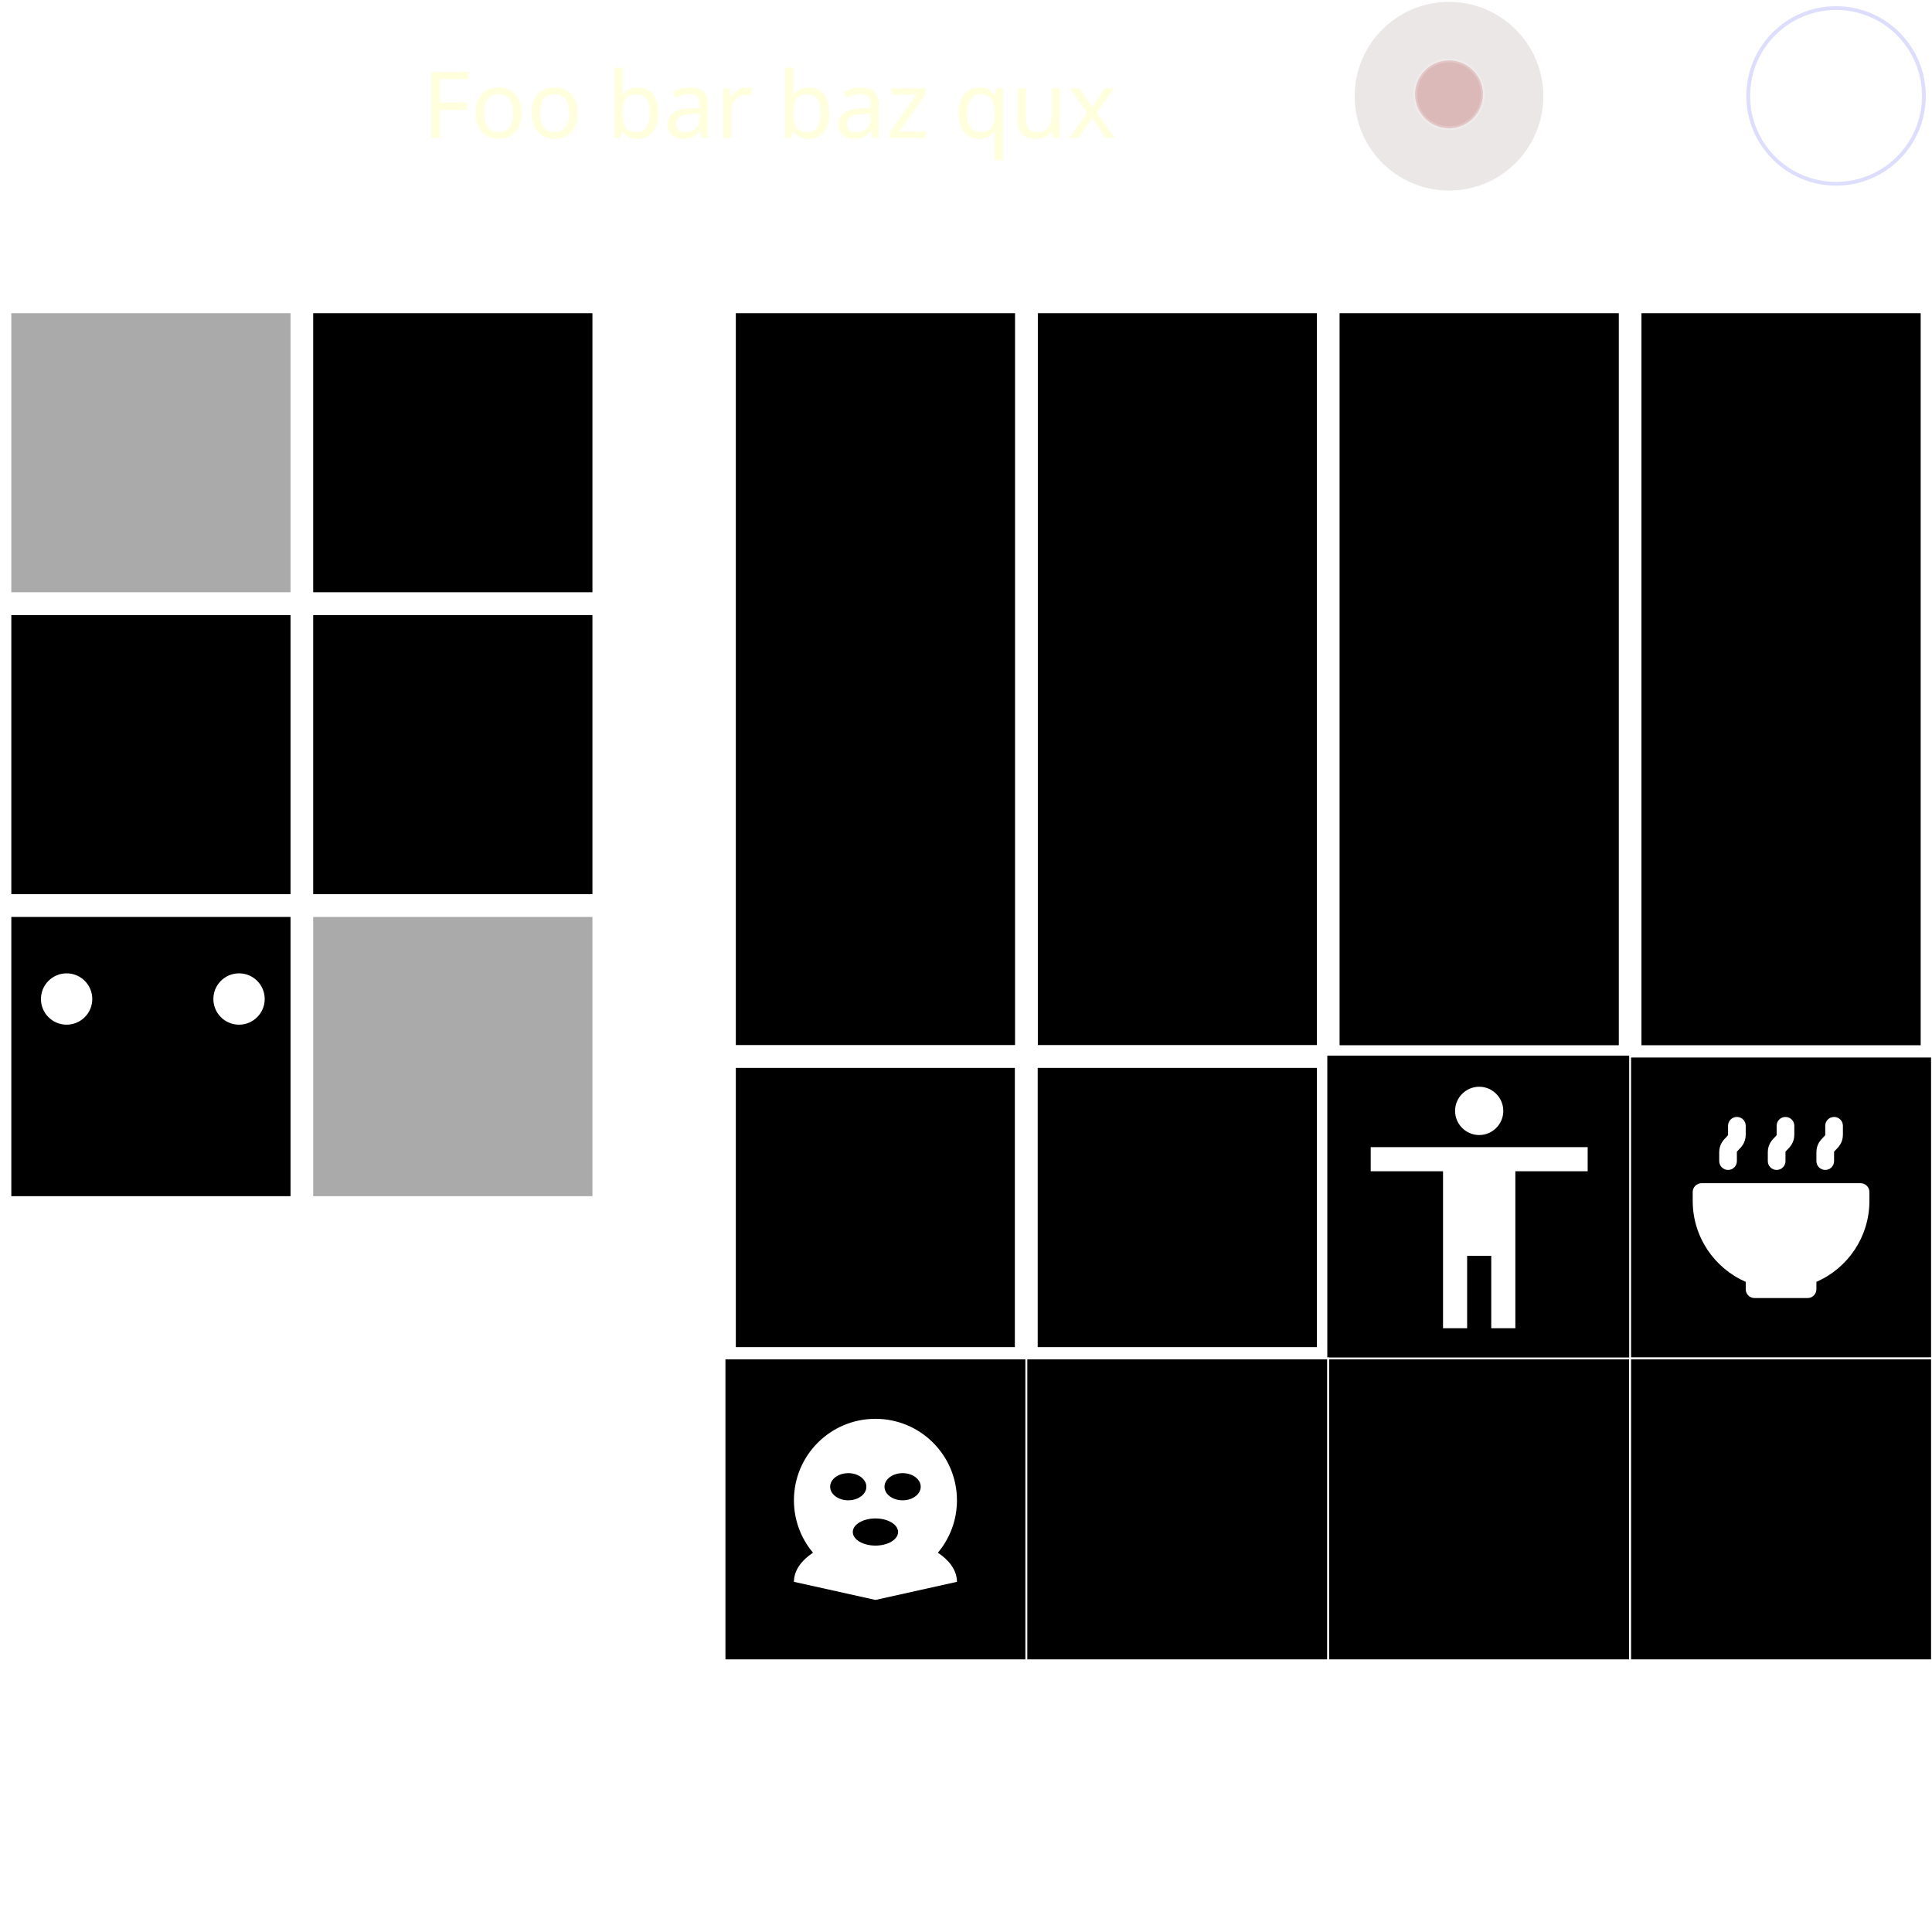
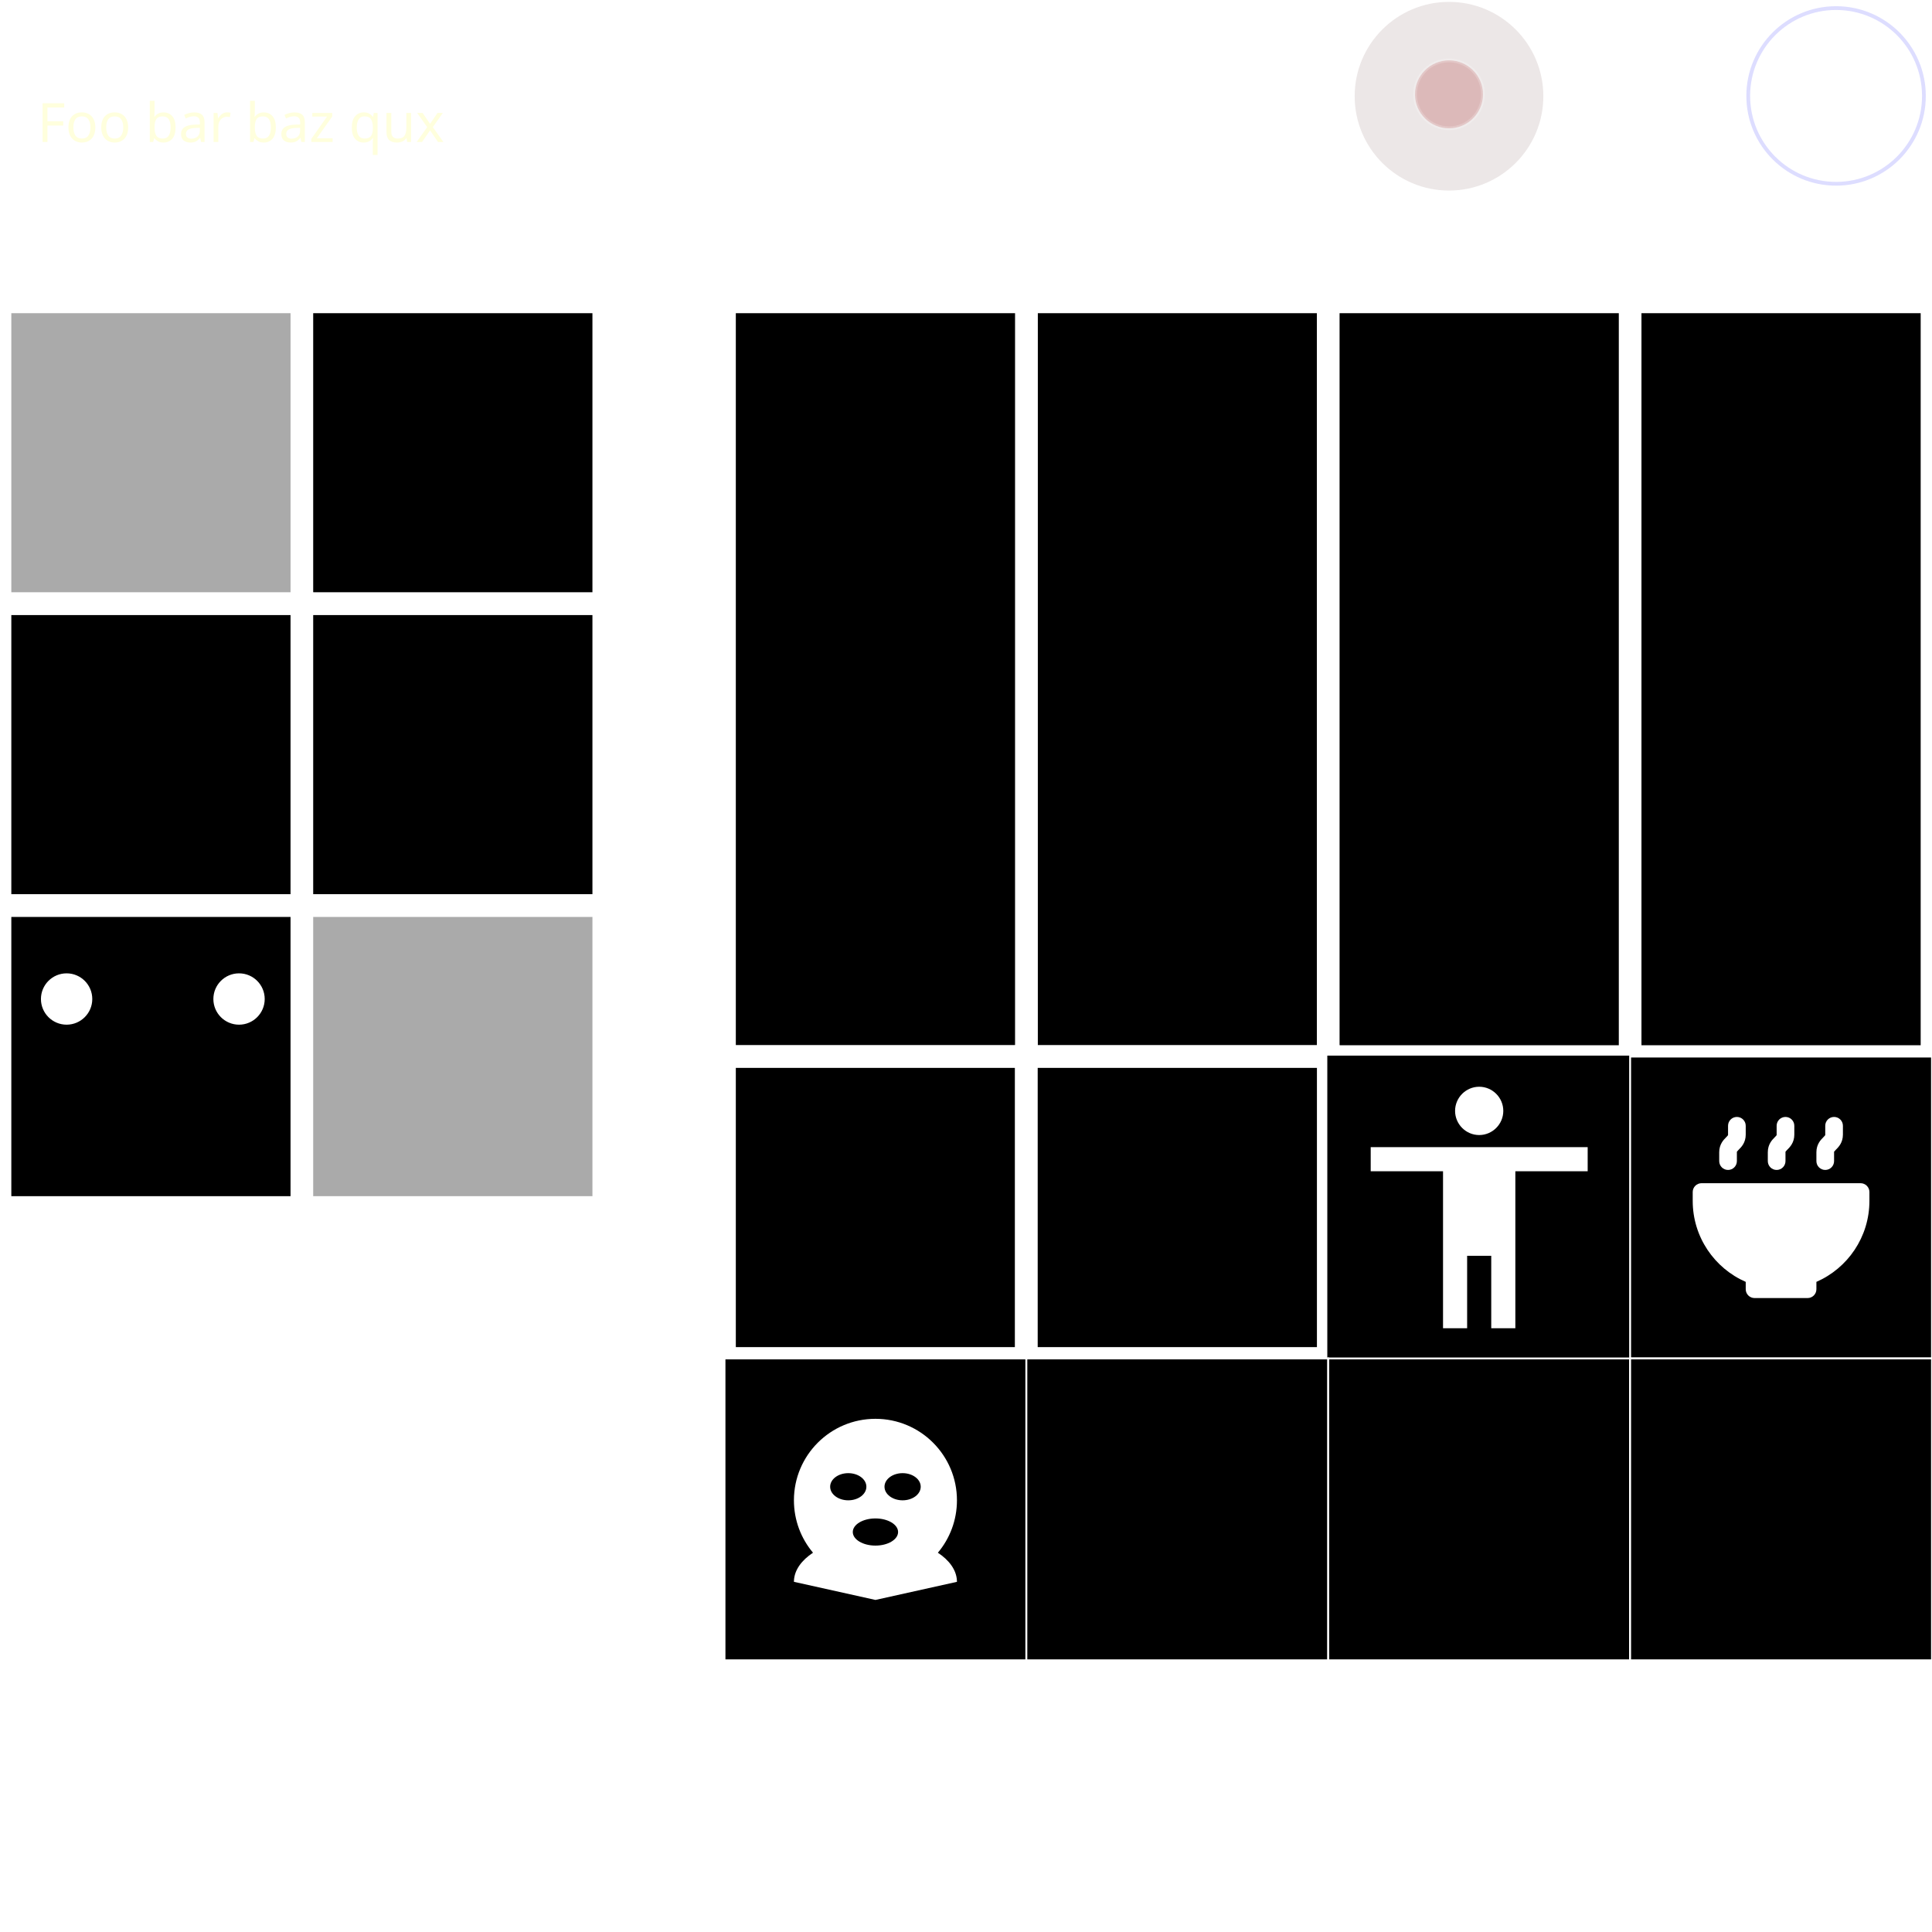
<svg xmlns="http://www.w3.org/2000/svg" xmlns:ns1="https://boxy-svg.com" width="1024" height="1024" viewBox="0 0 1024 1024" version="1.1">
  <defs>
    <ns1:grid x="0" y="0" width="16" height="16" />
  </defs>
  <g style="filter: none;">
    <polygon points="1024.000,0.000 921.600,0.000 921.600,102.400 1024.000,102.400 " style="fill-opacity: 0; stroke-width: 8px;">
      </polygon>
    <polygon points="819.200,0.000 716.800,0.000 716.800,102.400 819.200,102.400 " style="fill-opacity: 0.25; fill: none;">
      </polygon>
    <polygon points="160 320 0 320 0 160 160 160" style="stroke: rgb(255, 255, 255); fill: rgb(170, 170, 170); stroke-width: 12px;">
      </polygon>
    <polygon points="320 320 160 320 160 160 320 160" style="stroke: rgb(255, 255, 255); stroke-width: 12px;">
      </polygon>
    <polygon points="0 480 0 320 160 320 160 480" style="stroke: rgb(255, 255, 255); stroke-width: 12px;">
      </polygon>
    <polygon points="320 320 320 480 160 480 160 320" style="stroke: rgb(255, 255, 255); stroke-width: 12px;">
      </polygon>
    <polygon points="160 640 0 640 0 480 160 480" style="stroke: rgb(255, 255, 255); stroke-width: 12px;">
      </polygon>
    <polygon points="320 640 160 640 160 480 320 480" style="stroke: rgb(255, 255, 255); fill: rgb(170, 170, 170); stroke-width: 12px;">
      </polygon>
    <polygon points="704 560 544 560 544 160 704 160" style="stroke: rgb(255, 255, 255); stroke-width: 12px;">
      </polygon>
    <polygon points="1024 560 864 560 864 160 1024 160" style="stroke: rgb(255, 255, 255); stroke-width: 12px;">
      </polygon>
    <polygon points="864 160 864 560 704 560 704 160" style="stroke: rgb(255, 255, 255); stroke-width: 12px;">
      </polygon>
    <polygon points="384 560 384 160 544 160 544 560" style="stroke: rgb(255, 255, 255); stroke-width: 12px;">
      </polygon>
    <polygon points="544 720 384 720 384 560 544 560" style="stroke: rgb(255, 255, 255); stroke-width: 12px;">
      </polygon>
    <polygon points="704 720 544 720 544 560 704 560" style="stroke: rgb(255, 255, 255); stroke-width: 12px;">
      </polygon>
-     <polygon points="665.600,0.000 153.600,0.000 153.600,128.000 665.600,128.000 " style="fill-opacity: 0.2; fill: none; stroke-width: 4px; stroke-opacity: 0.25;">
+     <polygon points="256 0 0 0 0 128 256 128" style="fill-opacity: 0.2; fill: none; stroke-width: 4px; stroke-opacity: 0.25;">
      </polygon>
    <polygon points="864 720 704 720 704 560 864 560" style="stroke: rgb(0, 0, 0);">
      </polygon>
    <polygon points="1024 720 864 720 864 560 1024 560" style="stroke: rgb(255, 255, 255);">
      </polygon>
    <polygon points="544 880 384 880 384 720 544 720" style="stroke: rgb(255, 255, 255);">
      </polygon>
    <polygon points="704 880 544 880 544 720 704 720" style="stroke: rgb(255, 255, 255);">
      </polygon>
    <polygon points="864 880 704 880 704 720 864 720" style="stroke: rgb(255, 255, 255);">
      </polygon>
    <polygon points="1024 880 864 880 864 720 1024 720" style="stroke: rgb(255, 255, 255);">
      </polygon>
  </g>
  <g transform="matrix(1, 0, 0, 1, -160, -90)">
    <circle style="stroke: rgb(0, 0, 0); fill: rgb(255, 255, 255);" cx="195.304" cy="619.496" r="14.104">
      </circle>
    <circle style="stroke: rgb(0, 0, 0); fill: rgb(255, 255, 255);" cx="286.696" cy="619.496" r="14.104">
      </circle>
  </g>
  <g>
    <circle style="fill: none; stroke-width: 2px; stroke: rgb(221, 221, 255);" cx="973.159" cy="50.842" r="46.558" />
  </g>
  <g style="" transform="matrix(1.073919, 0, 0, 1.073919, -56.94018, -3.599732)">
    <circle style="fill-opacity: 0.2; stroke-width: 2.794px; fill: rgb(163, 135, 135); stroke-opacity: 0.5; stroke-dasharray: 10;" cx="768.159" cy="50.842" r="46.558" />
    <circle style="fill: rgb(181, 79, 79); stroke-width: 1.862px; stroke-opacity: 0.2; fill-opacity: 0.3; stroke: rgb(255, 255, 255);" cx="768.159" cy="49.91" r="16.761" />
  </g>
-   <g>
-     <text style="fill: rgb(255, 255, 221); font-family: 'American Typewriter'; font-size: 49px; white-space: pre;" x="224" y="73.095">Foo bar baz qux</text>
+   <g transform="matrix(1.437226, 0, 0, 1.437226, -16.53144, -14.41821)" style="">
+     <text style="fill: rgb(255, 255, 221); font-family: 'American Typewriter'; font-size: 20px; white-space: pre; transform-box: fill-box; transform-origin: 59.107px 9.043px;" x="25.264" y="62.397">Foo bar baz qux</text>
  </g>
  <g transform="matrix(10.30466, 0, 0, 10.32257, 1094.995, 372.3014)" style="">
    <defs />
    <path d="M -30.18 19.733 C -29.498 19.733 -28.94 20.291 -28.94 20.973 C -28.94 21.655 -29.498 22.213 -30.18 22.213 C -30.862 22.213 -31.42 21.655 -31.42 20.973 C -31.42 20.291 -30.862 19.733 -30.18 19.733 Z M -24.6 24.073 L -28.32 24.073 L -28.32 32.133 L -29.56 32.133 L -29.56 28.413 L -30.8 28.413 L -30.8 32.133 L -32.04 32.133 L -32.04 24.073 L -35.76 24.073 L -35.76 22.833 L -24.6 22.833 L -24.6 24.073 Z" style="fill: rgb(255, 255, 255); transform-origin: -30.18px 22.371px; stroke-width: 0.388px;" />
  </g>
  <g transform="matrix(4.934044, 0, 0, 4.934044, 884.7916, 586.9591)" style="">
    <defs />
    <path d="M 8.204 1.971 C 8.204 1.447 7.779 1.022 7.254 1.022 C 6.73 1.022 6.305 1.447 6.305 1.971 L 6.305 2.92 C 6.305 2.926 6.306 2.932 6.306 2.937 C 6.309 2.979 6.31 2.996 6.109 3.198 L 6.09 3.217 C 5.836 3.47 5.356 3.949 5.356 4.818 L 5.356 5.767 C 5.356 6.291 5.781 6.716 6.305 6.716 C 6.83 6.716 7.254 6.291 7.254 5.767 L 7.254 4.818 C 7.254 4.812 7.254 4.806 7.254 4.801 C 7.251 4.759 7.25 4.742 7.451 4.54 L 7.47 4.521 C 7.723 4.268 8.204 3.789 8.204 2.92 L 8.204 1.971 Z M 2.509 9.089 C 2.509 8.565 2.934 8.14 3.458 8.14 L 20.542 8.14 C 21.066 8.14 21.491 8.565 21.491 9.089 L 21.491 10.038 C 21.491 13.93 19.148 17.275 15.796 18.739 L 15.796 19.529 C 15.796 20.053 15.372 20.478 14.847 20.478 L 9.153 20.478 C 8.629 20.478 8.204 20.053 8.204 19.529 L 8.204 18.739 C 4.852 17.275 2.509 13.93 2.509 10.038 L 2.509 9.089 Z M 17.695 1.022 C 18.219 1.022 18.644 1.447 18.644 1.971 L 18.644 2.92 C 18.644 3.789 18.163 4.268 17.91 4.521 L 17.891 4.54 C 17.69 4.742 17.691 4.759 17.694 4.801 C 17.694 4.806 17.695 4.812 17.695 4.818 L 17.695 5.767 C 17.695 6.291 17.27 6.716 16.746 6.716 C 16.221 6.716 15.796 6.291 15.796 5.767 L 15.796 4.818 C 15.796 3.949 16.277 3.47 16.53 3.217 L 16.549 3.198 C 16.75 2.996 16.749 2.979 16.746 2.937 C 16.746 2.932 16.746 2.926 16.746 2.92 L 16.746 1.971 C 16.746 1.447 17.17 1.022 17.695 1.022 Z M 13.424 1.971 C 13.424 1.447 12.999 1.022 12.475 1.022 C 11.95 1.022 11.525 1.447 11.525 1.971 L 11.525 2.92 C 11.525 2.926 11.526 2.932 11.526 2.937 C 11.529 2.979 11.53 2.996 11.329 3.198 L 11.31 3.217 C 11.057 3.47 10.576 3.949 10.576 4.818 L 10.576 5.767 C 10.576 6.291 11.001 6.716 11.525 6.716 C 12.05 6.716 12.475 6.291 12.475 5.767 L 12.475 4.818 C 12.475 4.812 12.474 4.806 12.474 4.801 C 12.471 4.759 12.47 4.742 12.671 4.54 L 12.69 4.521 C 12.943 4.268 13.424 3.789 13.424 2.92 L 13.424 1.971 Z" style="fill: rgb(255, 255, 255);" />
  </g>
  <g transform="matrix(6.9503, 0, 0, 6.9503, 380.5964, 716.5966)" style="">
    <defs />
    <path d="M 12 5.094 C 15.433 5.094 18.216 7.877 18.216 11.309 C 18.216 12.831 17.669 14.225 16.761 15.305 C 17.628 15.878 18.166 16.61 18.212 17.411 L 18.216 17.525 L 12 18.906 L 5.784 17.525 L 5.788 17.411 C 5.834 16.61 6.372 15.878 7.239 15.305 C 6.331 14.225 5.784 12.831 5.784 11.309 C 5.784 7.877 8.567 5.094 12 5.094 Z M 12 12.691 C 11.046 12.691 10.273 13.154 10.273 13.727 C 10.273 14.299 11.046 14.762 12 14.762 C 12.954 14.762 13.727 14.299 13.727 13.727 C 13.727 13.154 12.954 12.691 12 12.691 Z M 9.928 9.238 C 9.165 9.238 8.547 9.701 8.547 10.273 C 8.547 10.846 9.165 11.309 9.928 11.309 C 10.691 11.309 11.309 10.846 11.309 10.273 C 11.309 9.701 10.691 9.238 9.928 9.238 Z M 14.072 9.238 C 13.309 9.238 12.691 9.701 12.691 10.273 C 12.691 10.846 13.309 11.309 14.072 11.309 C 14.835 11.309 15.453 10.846 15.453 10.273 C 15.453 9.701 14.835 9.238 14.072 9.238 Z" style="fill: rgb(255, 255, 255);" />
  </g>
</svg>
